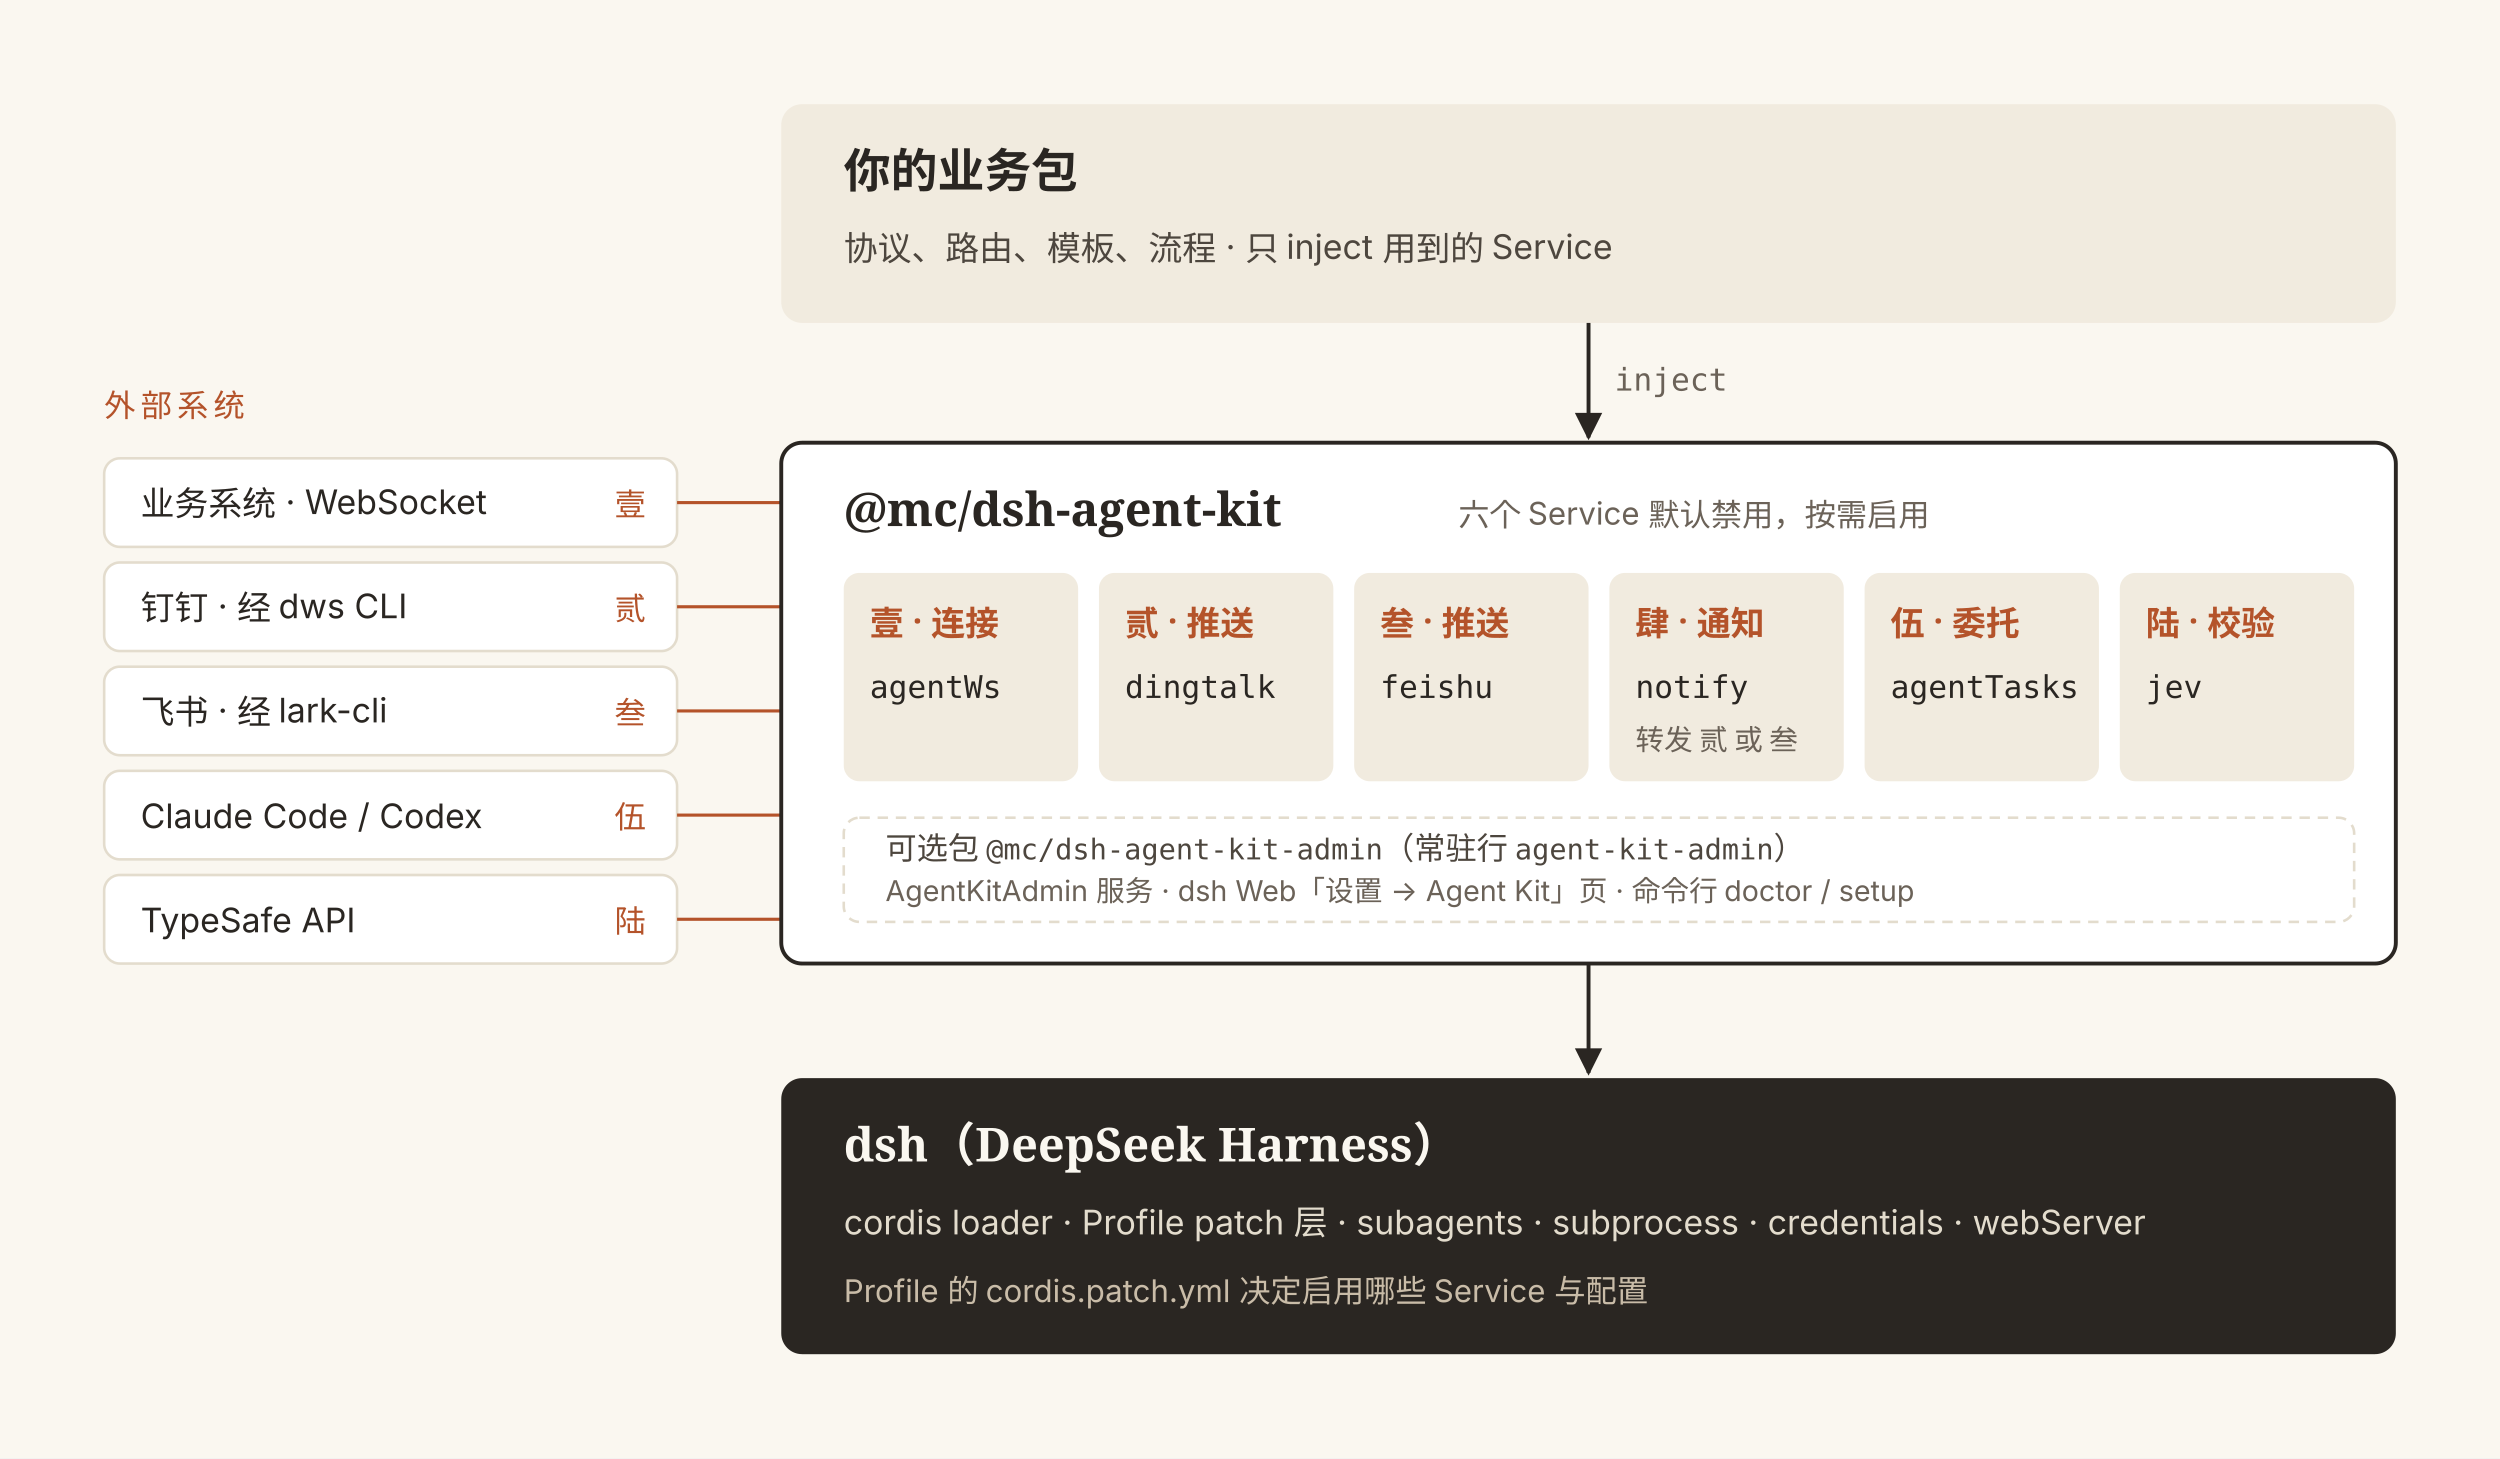
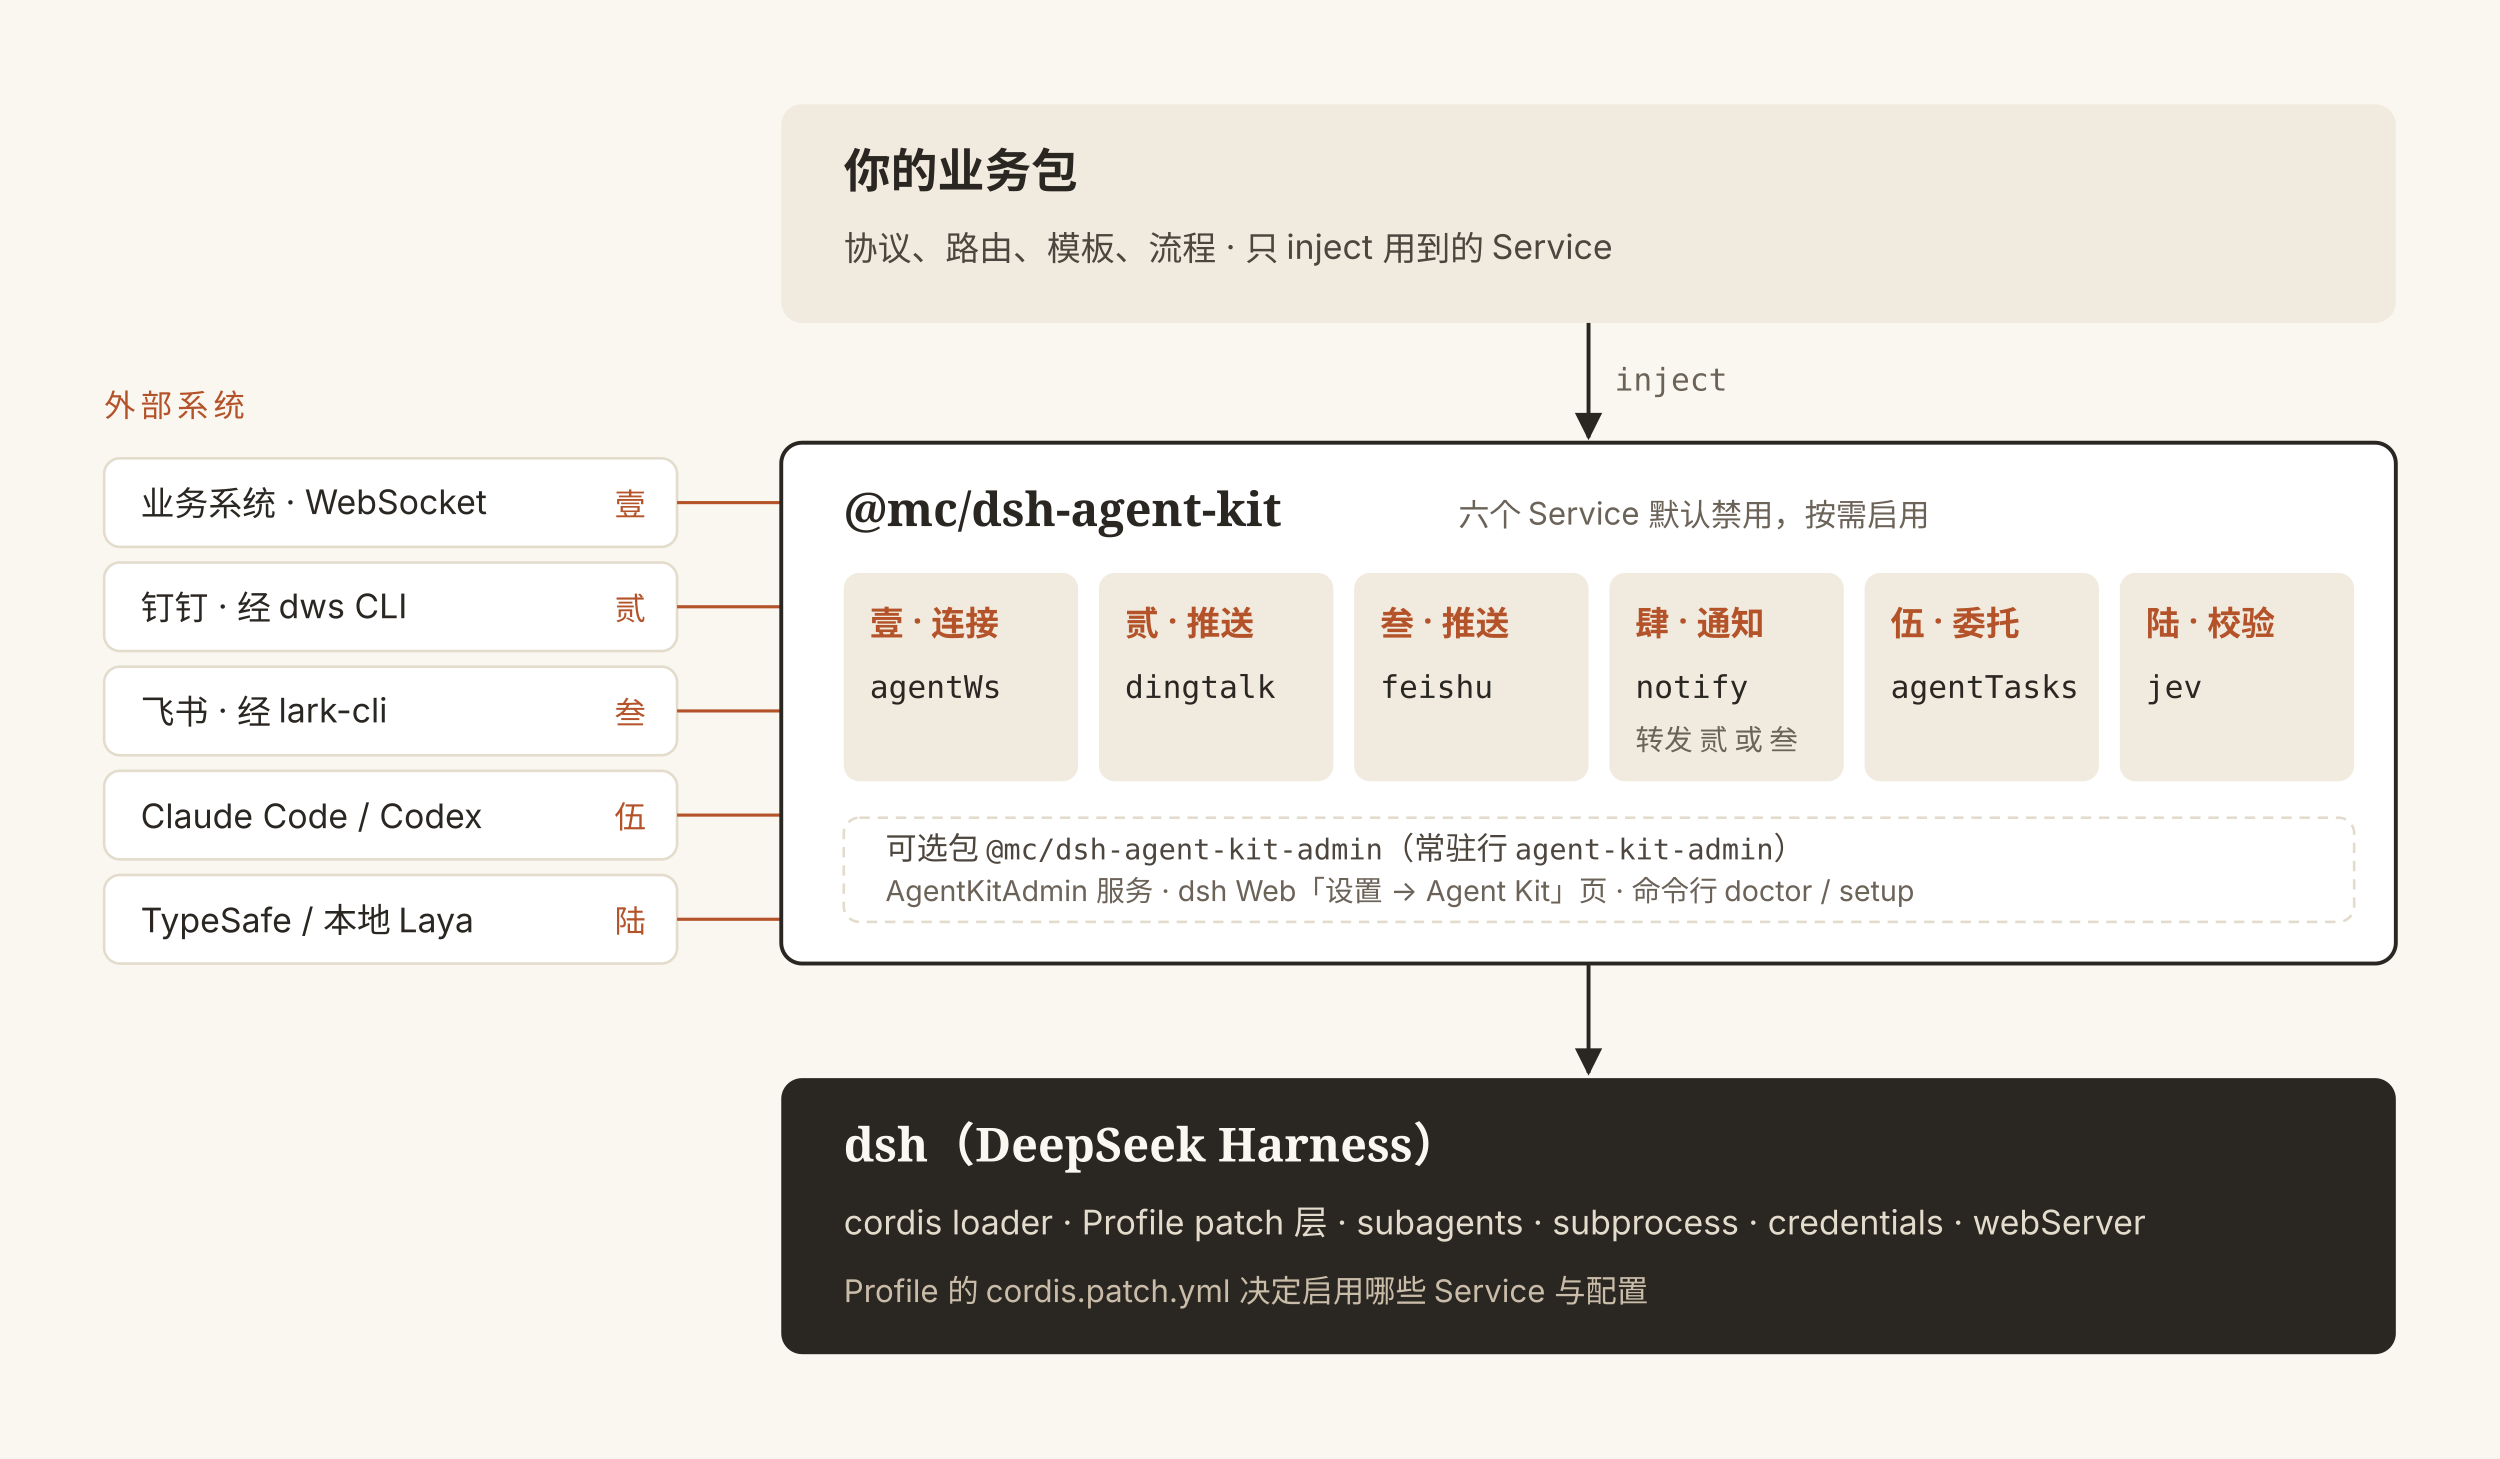
<svg xmlns="http://www.w3.org/2000/svg" viewBox="0 0 960 560" width="960" height="560" role="img" aria-labelledby="t d">
  <style>
    .serif { font-family: 'Noto Serif SC', 'Songti SC', serif; font-weight: 700; }
    .sans { font-family: 'Noto Sans SC', -apple-system, 'PingFang SC', sans-serif; }
    .mono { font-family: 'JetBrains Mono', ui-monospace, Menlo, monospace; }
  </style>
  <rect width="960" height="560" fill="#FAF7F0" />
  <text x="40" y="160" class="sans" font-size="12" letter-spacing="2" fill="#B4532A">外部系统</text>
  <g class="sans" font-size="13" fill="#2A2622">
    <rect x="40" y="176" width="220" height="34" rx="6" fill="#FFFFFF" stroke="#E3DCCD" />
    <text x="54" y="198">业务系统 · WebSocket</text>
    <text x="248" y="198" text-anchor="end" fill="#B4532A" font-size="12">壹</text>
    <rect x="40" y="216" width="220" height="34" rx="6" fill="#FFFFFF" stroke="#E3DCCD" />
    <text x="54" y="238">钉钉 · 经 dws CLI</text>
    <text x="248" y="238" text-anchor="end" fill="#B4532A" font-size="12">贰</text>
    <rect x="40" y="256" width="220" height="34" rx="6" fill="#FFFFFF" stroke="#E3DCCD" />
    <text x="54" y="278">飞书 · 经 lark-cli</text>
    <text x="248" y="278" text-anchor="end" fill="#B4532A" font-size="12">叁</text>
    <rect x="40" y="296" width="220" height="34" rx="6" fill="#FFFFFF" stroke="#E3DCCD" />
    <text x="54" y="318">Claude Code / Codex</text>
    <text x="248" y="318" text-anchor="end" fill="#B4532A" font-size="12">伍</text>
    <rect x="40" y="336" width="220" height="34" rx="6" fill="#FFFFFF" stroke="#E3DCCD" />
-     <text x="54" y="358">TypeSafe API</text>
+     <text x="54" y="358">TypeSafe / 本地 Laya</text>
    <text x="248" y="358" text-anchor="end" fill="#B4532A" font-size="12">陆</text>
  </g>
  <g stroke="#B4532A" stroke-width="1.2">
    <line x1="260" y1="193" x2="300" y2="193" />
    <line x1="260" y1="233" x2="300" y2="233" />
    <line x1="260" y1="273" x2="300" y2="273" />
    <line x1="260" y1="313" x2="300" y2="313" />
    <line x1="260" y1="353" x2="300" y2="353" />
  </g>
  <rect x="300" y="40" width="620" height="84" rx="8" fill="#F1EBDF" />
  <text x="324" y="72" class="serif" font-size="18" fill="#2A2622">你的业务包</text>
  <text x="324" y="100" class="sans" font-size="13" fill="#4D463E">协议、路由、模板、流程 · 只 inject 用到的 Service</text>
  <text x="620" y="150" class="mono" font-size="12" fill="#6B6258">inject</text>
  <line x1="610" y1="124" x2="610" y2="168" stroke="#2A2622" stroke-width="1.5" marker-end="url(#arrow)" />
  <rect x="300" y="170" width="620" height="200" rx="8" fill="#FFFFFF" stroke="#2A2622" stroke-width="1.5" />
  <text x="324" y="202" class="serif" font-size="18" fill="#2A2622">@mc/dsh-agent-kit</text>
  <text x="560" y="202" class="sans" font-size="12" fill="#6B6258">六个 Service 默认禁用，按需启用</text>
  <g class="sans">
    <rect x="324" y="220" width="90" height="80" rx="6" fill="#F1EBDF" />
    <text x="334" y="244" class="serif" font-size="13" fill="#B4532A">壹 · 连接</text>
    <text x="334" y="268" class="mono" font-size="12" fill="#2A2622">agentWs</text>
    <rect x="422" y="220" width="90" height="80" rx="6" fill="#F1EBDF" />
    <text x="432" y="244" class="serif" font-size="13" fill="#B4532A">贰 · 推送</text>
    <text x="432" y="268" class="mono" font-size="12" fill="#2A2622">dingtalk</text>
    <rect x="520" y="220" width="90" height="80" rx="6" fill="#F1EBDF" />
    <text x="530" y="244" class="serif" font-size="13" fill="#B4532A">叁 · 推送</text>
    <text x="530" y="268" class="mono" font-size="12" fill="#2A2622">feishu</text>
    <rect x="618" y="220" width="90" height="80" rx="6" fill="#F1EBDF" />
    <text x="628" y="244" class="serif" font-size="13" fill="#B4532A">肆 · 通知</text>
    <text x="628" y="268" class="mono" font-size="12" fill="#2A2622">notify</text>
    <text x="628" y="288" font-size="11" fill="#6B6258">转发 贰 或 叁</text>
    <rect x="716" y="220" width="90" height="80" rx="6" fill="#F1EBDF" />
    <text x="726" y="244" class="serif" font-size="13" fill="#B4532A">伍 · 委托</text>
    <text x="726" y="268" class="mono" font-size="12" fill="#2A2622">agentTasks</text>
    <rect x="814" y="220" width="90" height="80" rx="6" fill="#F1EBDF" />
    <text x="824" y="244" class="serif" font-size="13" fill="#B4532A">陆 · 校验</text>
    <text x="824" y="268" class="mono" font-size="12" fill="#2A2622">jev</text>
  </g>
  <rect x="324" y="314" width="580" height="40" rx="6" fill="none" stroke="#E3DCCD" stroke-dasharray="4 3" />
  <text x="340" y="330" class="sans" font-size="12" fill="#4D463E">可选包 <tspan class="mono" font-size="11">@mc/dsh-agent-kit-admin</tspan>（常驻行 <tspan class="mono" font-size="11">agent-kit-admin</tspan>）</text>
  <text x="340" y="346" class="sans" font-size="11" fill="#6B6258">AgentKitAdmin 服务 · dsh Web「设置 → Agent Kit」页 · 命令行 doctor / setup</text>
  <line x1="610" y1="370" x2="610" y2="412" stroke="#2A2622" stroke-width="1.5" marker-end="url(#arrow)" />
  <rect x="300" y="414" width="620" height="106" rx="8" fill="#2A2622" />
  <text x="324" y="446" class="serif" font-size="18" fill="#FAF7F0">dsh（DeepSeek Harness）</text>
  <text x="324" y="474" class="sans" font-size="13" fill="#E3DCCD">cordis loader · Profile patch 层 · subagents · subprocess · credentials · webServer</text>
  <text x="324" y="500" class="sans" font-size="12" fill="#C9BCA8">Profile 的 cordis.patch.yml 决定启用哪些 Service 与配置</text>
  <defs>
    <marker id="arrow" viewBox="0 0 10 10" refX="9" refY="5" markerWidth="7" markerHeight="7" orient="auto-start-reverse">
      <path d="M0 0 L10 5 L0 10 z" fill="#2A2622" />
    </marker>
  </defs>
</svg>
